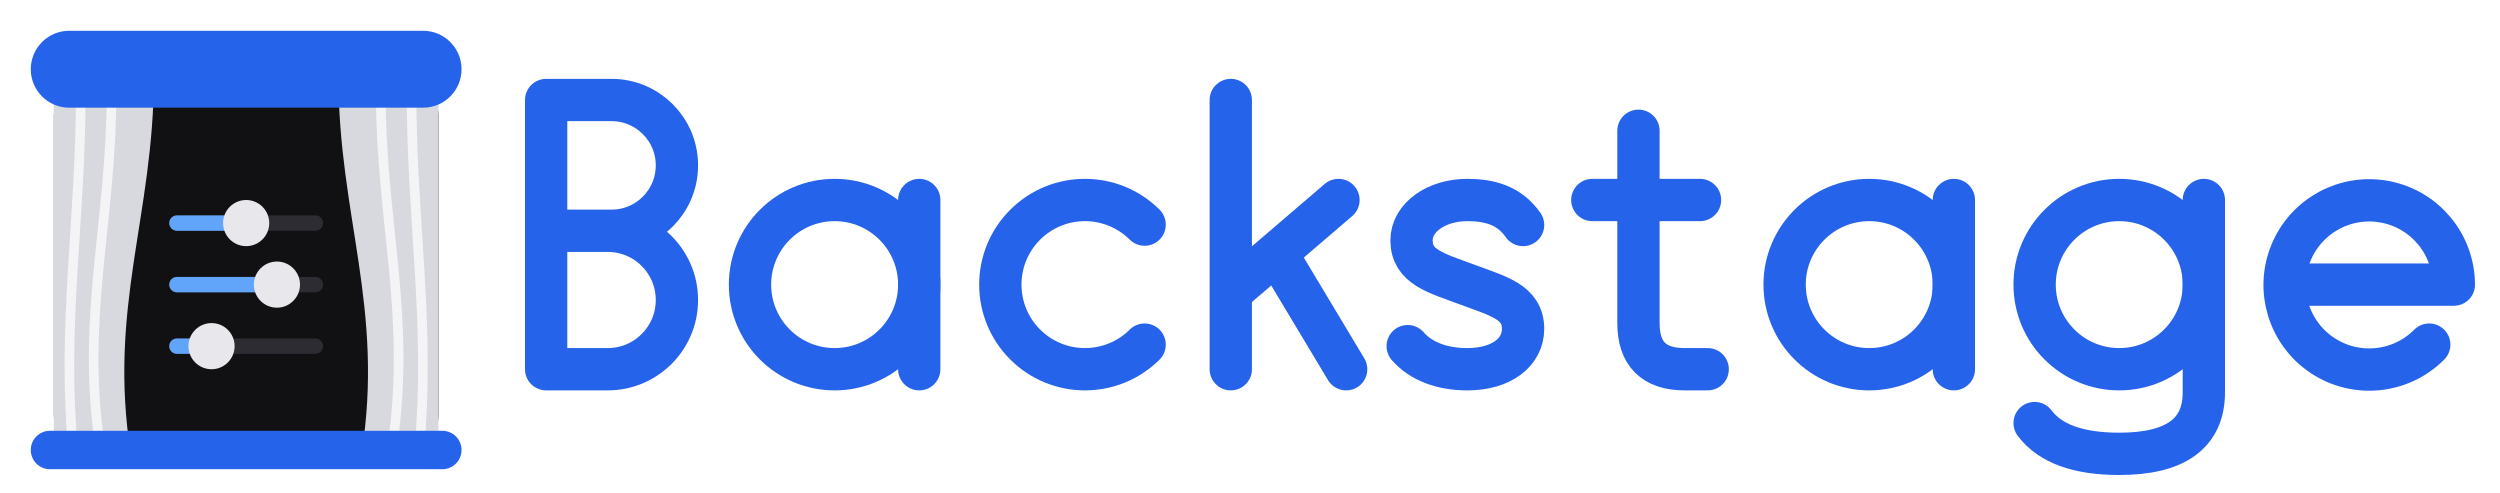
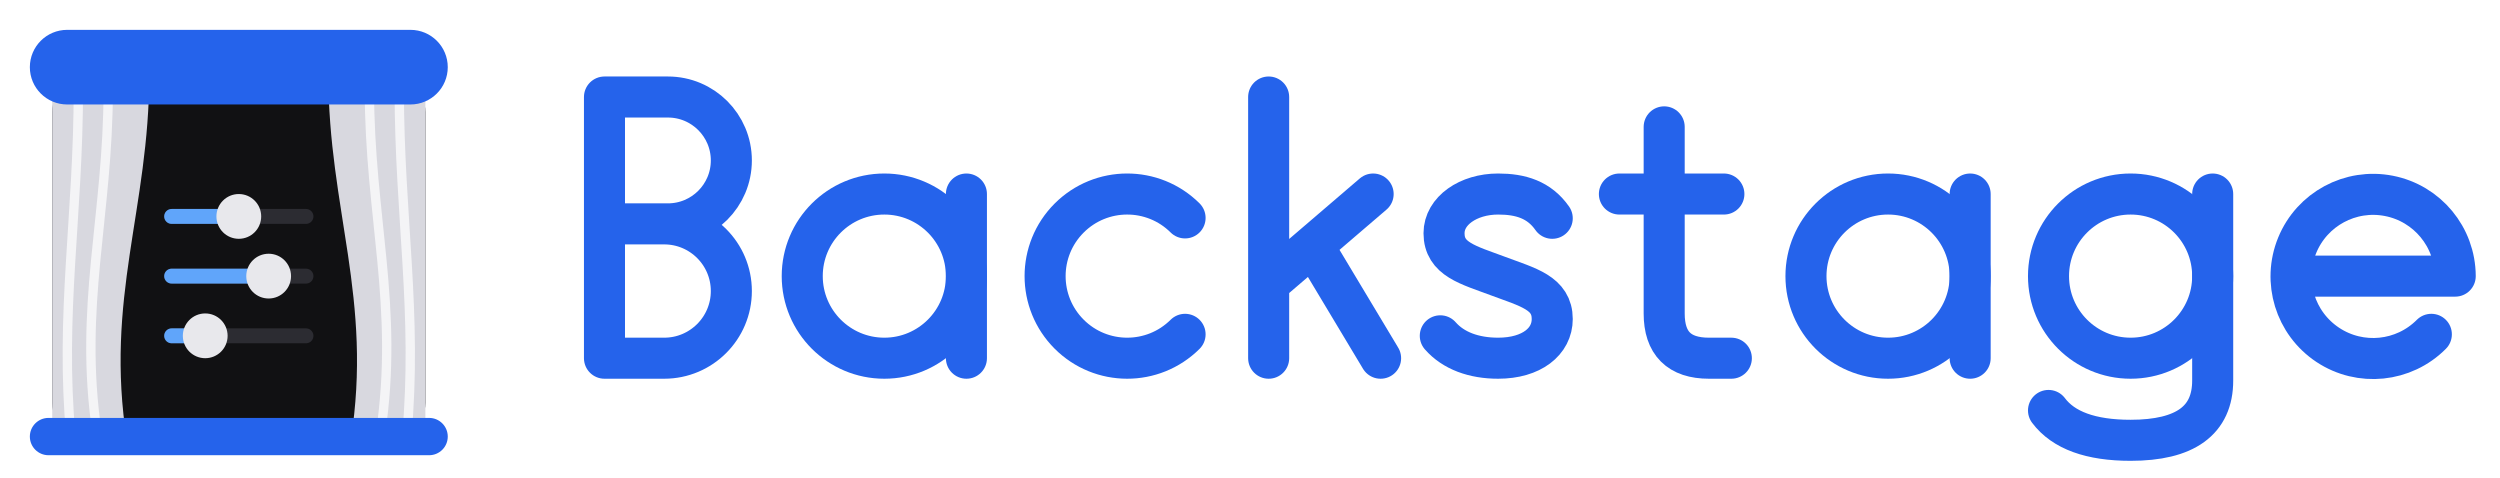
- <svg xmlns="http://www.w3.org/2000/svg" viewBox="0 0 650 128" width="650" height="128">
+ <svg xmlns="http://www.w3.org/2000/svg" viewBox="0 0 670 128" width="670" height="128">
  <rect x="14" y="20" width="100" height="98" rx="10" fill="#111113" />
  <g stroke-linecap="round" stroke-width="4">
    <path d="M46 58 H82" stroke="#2C2C32" />
    <path d="M46 58 H64" stroke="#60A5FA" />
    <path d="M46 74 H82" stroke="#2C2C32" />
    <path d="M46 74 H72" stroke="#60A5FA" />
    <path d="M46 90 H82" stroke="#2C2C32" />
    <path d="M46 90 H55" stroke="#60A5FA" />
  </g>
  <circle cx="64" cy="58" r="6" fill="#E8E8EC" />
  <circle cx="72" cy="74" r="6" fill="#E8E8EC" />
  <circle cx="55" cy="90" r="6" fill="#E8E8EC" />
  <path d="M14 20 H40 C40 56 28 80 34 118 H14 Z" fill="#D8D8DF" />
  <path d="M114 20 H88 C88 56 100 80 94 118 H114 Z" fill="#D8D8DF" />
  <g fill="none" stroke="#F4F4F6" stroke-width="2.5" stroke-linecap="round">
    <path d="M21 24 C21 58 16 84 19 117" />
    <path d="M29 24 C29 58 21 82 26 116" />
    <path d="M107 24 C107 58 112 84 109 117" />
    <path d="M99 24 C99 58 107 82 102 116" />
  </g>
  <rect x="8" y="8" width="112" height="20" rx="10" fill="#2563EB" />
  <rect x="8" y="112" width="112" height="10" rx="5" fill="#2563EB" />
-   <g transform="translate(0 -10)">
+   <g transform="translate(20 -10)">
    <g fill="none" stroke="#2563EB" stroke-width="11" stroke-linecap="round" stroke-linejoin="round">
      <path d="M142 36 V106 M142 36 H159 A17 17 0 0 1 159 70 H142 M142 70 H158 A18 18 0 0 1 158 106 H142" />
      <circle cx="217" cy="84" r="22" />
      <path d="M239 62 V106" />
      <path d="M297.6 68.4 A22 22 0 1 0 297.6 99.6" />
      <path d="M320 36 V106 M320 86 L348 62 M332 76 L350 106" />
      <path d="M396 68.5 C392.5 63.5 387.5 62 381.5 62 C373.5 62 367 66.5 367 72.5 C367 79.5 373.5 81 381.5 84 C389.5 87 396 88.5 396 95.5 C396 101.5 390.5 106 381.5 106 C375 106 369.5 104 366 100" />
      <path d="M426 44 V94 Q426 106 438 106 H444 M414 62 H442" />
      <circle cx="486" cy="84" r="22" />
      <path d="M508 62 V106" />
      <circle cx="551" cy="84" r="22" />
      <path d="M573 62 V112 Q573 128 551 128 Q535 128 529 120" />
      <path d="M594 84 H638 A22 22 0 1 0 631.6 99.6" />
    </g>
  </g>
</svg>
